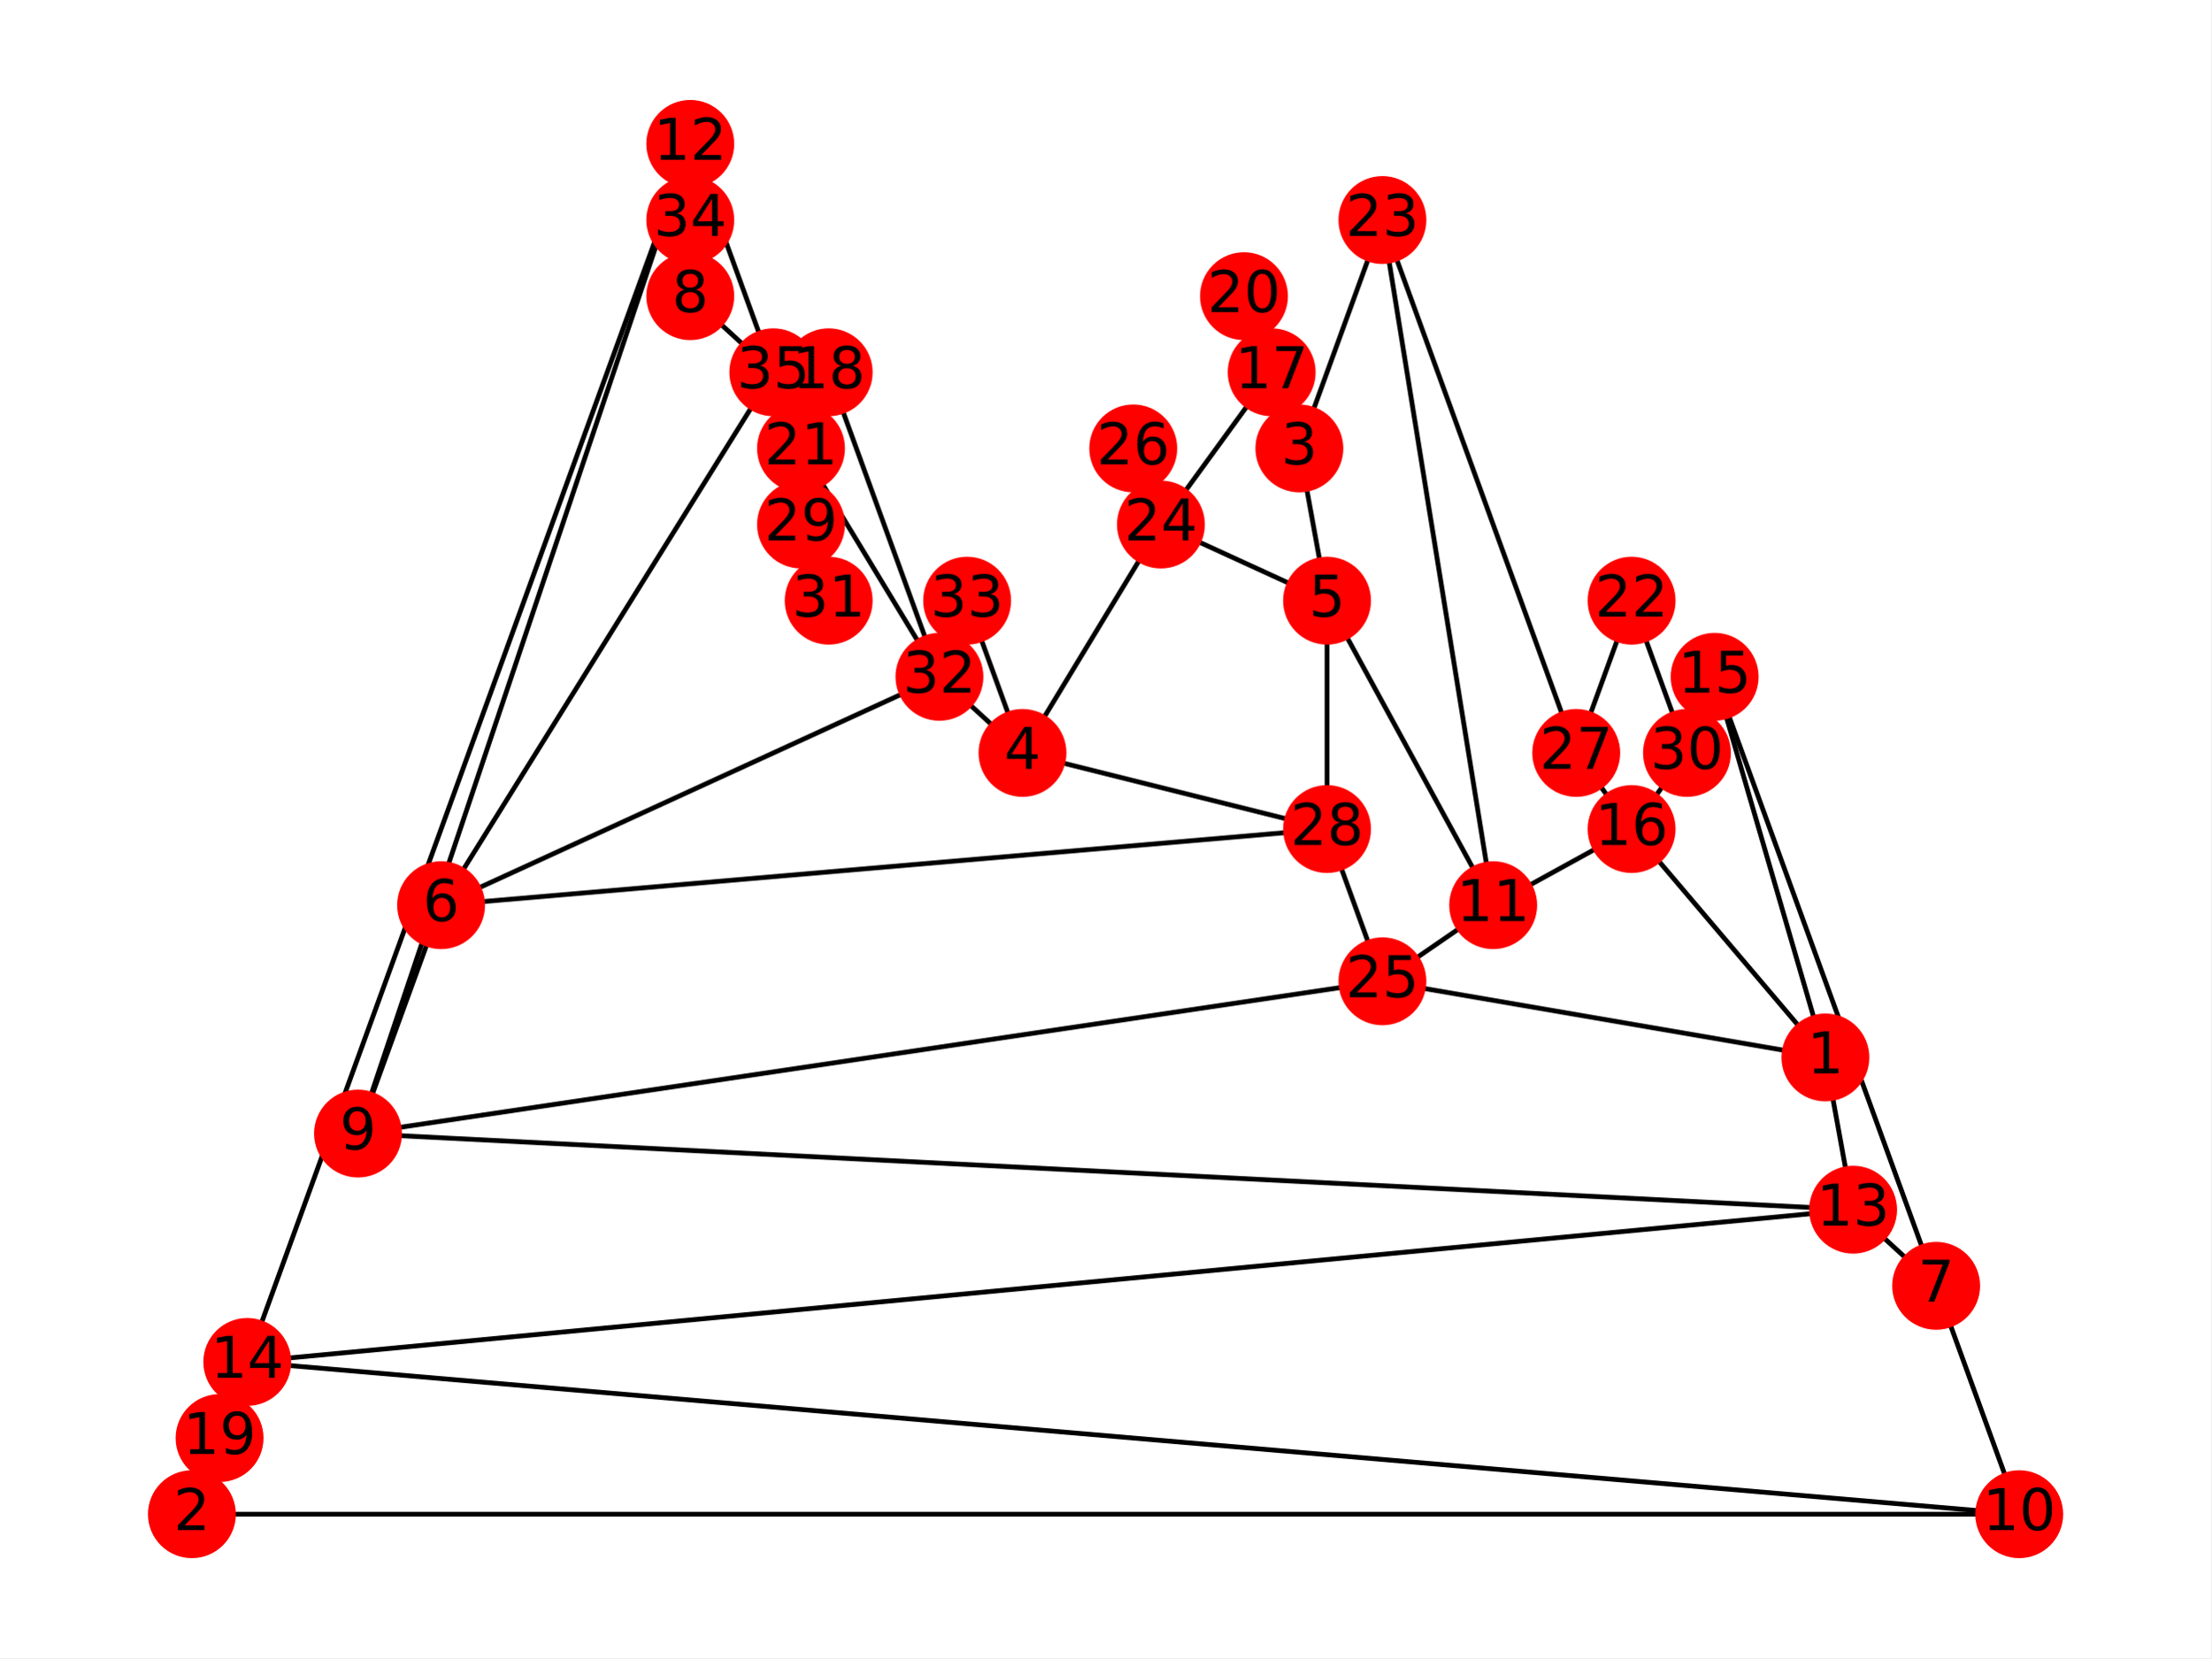
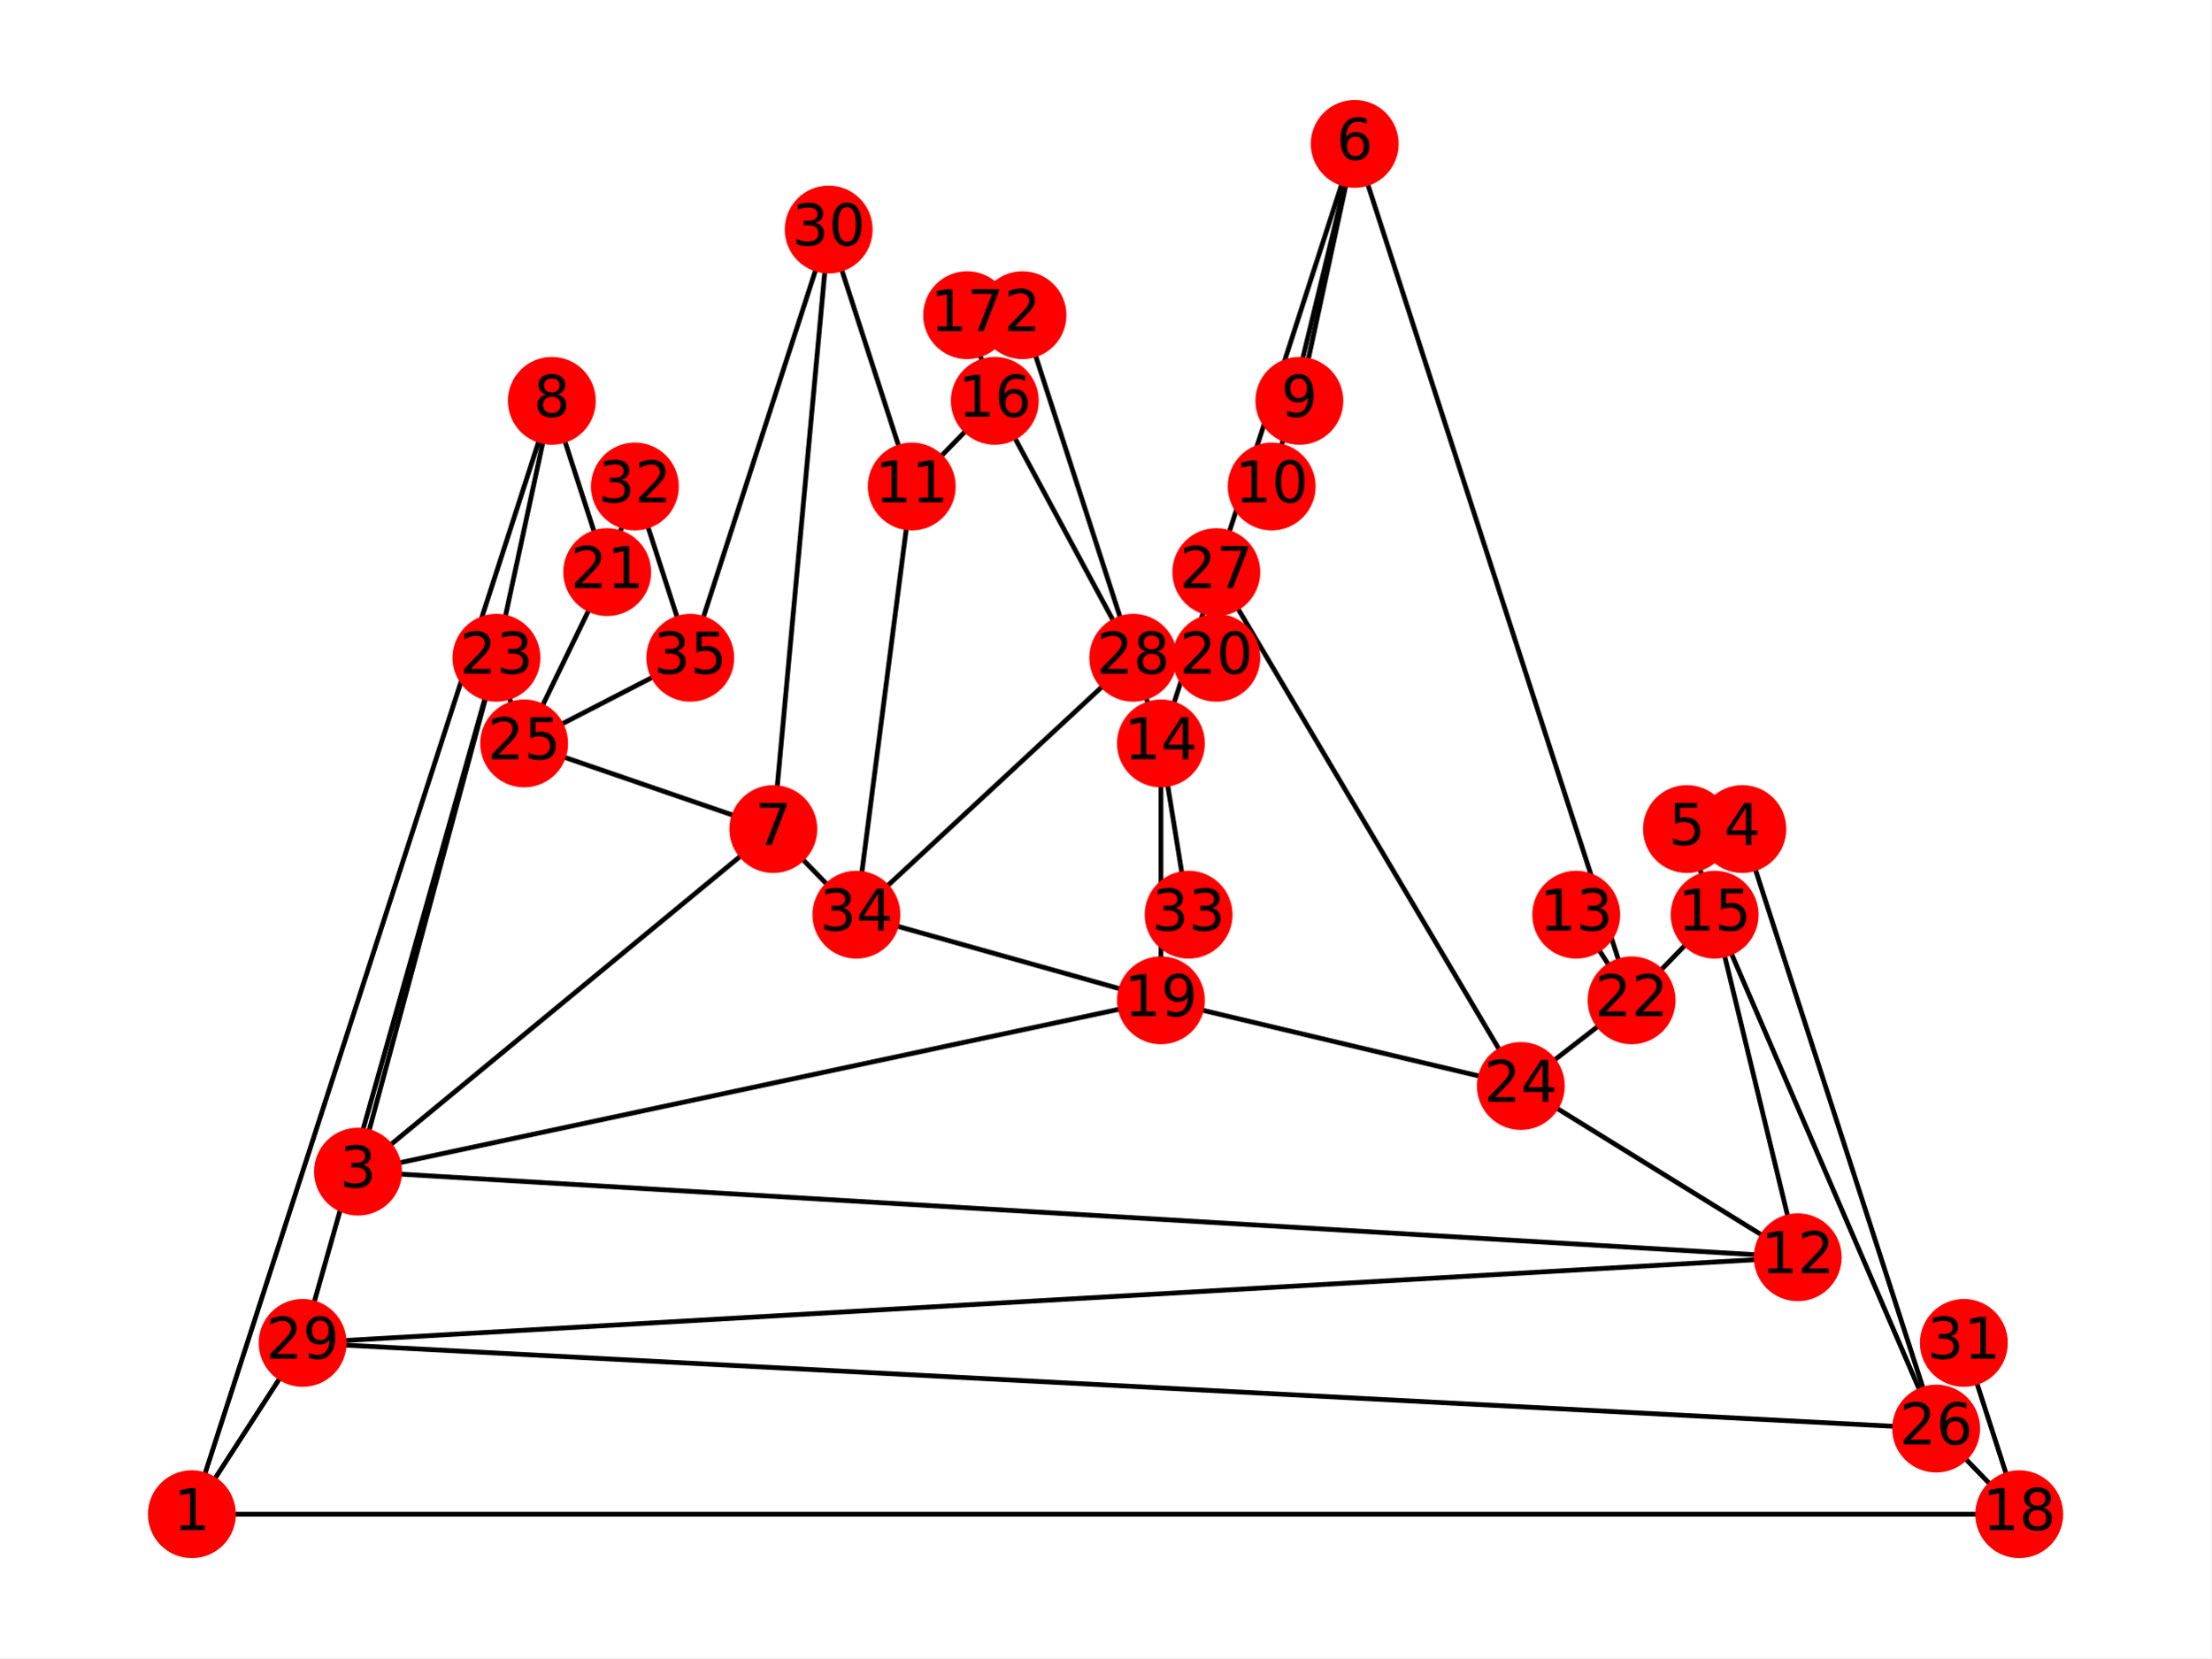
<svg xmlns="http://www.w3.org/2000/svg" xmlns:xlink="http://www.w3.org/1999/xlink" width="460.8pt" height="345.6pt" viewBox="0 0 460.8 345.6" version="1.1">
  <defs>
    <style type="text/css">*{stroke-linejoin: round; stroke-linecap: butt}</style>
  </defs>
  <g id="figure_1">
    <g id="patch_1">
      <path d="M 0 345.6  L 460.8 345.6  L 460.8 0  L 0 0  z " style="fill: #ffffff" />
    </g>
    <g id="axes_1">
      <g id="LineCollection_1">
-         <path d="M 380.423 220.403  L 386.193 252.139  " clip-path="url(#p00b82e5c89)" style="fill: none; stroke: #000000" />
-         <path d="M 380.423 220.403  L 340.032 172.8  " clip-path="url(#p00b82e5c89)" style="fill: none; stroke: #000000" />
-         <path d="M 380.423 220.403  L 357.342 141.064  " clip-path="url(#p00b82e5c89)" style="fill: none; stroke: #000000" />
-         <path d="M 380.423 220.403  L 288.101 204.536  " clip-path="url(#p00b82e5c89)" style="fill: none; stroke: #000000" />
-         <path d="M 39.987 315.61  L 420.813 315.61  " clip-path="url(#p00b82e5c89)" style="fill: none; stroke: #000000" />
-         <path d="M 270.791 93.461  L 265.021 77.593  " clip-path="url(#p00b82e5c89)" style="fill: none; stroke: #000000" />
-         <path d="M 270.791 93.461  L 276.561 125.197  " clip-path="url(#p00b82e5c89)" style="fill: none; stroke: #000000" />
-         <path d="M 270.791 93.461  L 288.101 45.858  " clip-path="url(#p00b82e5c89)" style="fill: none; stroke: #000000" />
-         <path d="M 213.09 156.932  L 201.55 125.197  " clip-path="url(#p00b82e5c89)" style="fill: none; stroke: #000000" />
-         <path d="M 213.09 156.932  L 195.779 141.064  " clip-path="url(#p00b82e5c89)" style="fill: none; stroke: #000000" />
-         <path d="M 213.09 156.932  L 276.561 172.8  " clip-path="url(#p00b82e5c89)" style="fill: none; stroke: #000000" />
-         <path d="M 213.09 156.932  L 241.94 109.329  " clip-path="url(#p00b82e5c89)" style="fill: none; stroke: #000000" />
-         <path d="M 276.561 125.197  L 241.94 109.329  " clip-path="url(#p00b82e5c89)" style="fill: none; stroke: #000000" />
-         <path d="M 276.561 125.197  L 311.181 188.668  " clip-path="url(#p00b82e5c89)" style="fill: none; stroke: #000000" />
-         <path d="M 276.561 125.197  L 276.561 172.8  " clip-path="url(#p00b82e5c89)" style="fill: none; stroke: #000000" />
-         <path d="M 91.918 188.668  L 276.561 172.8  " clip-path="url(#p00b82e5c89)" style="fill: none; stroke: #000000" />
-         <path d="M 91.918 188.668  L 74.607 236.271  " clip-path="url(#p00b82e5c89)" style="fill: none; stroke: #000000" />
-         <path d="M 91.918 188.668  L 195.779 141.064  " clip-path="url(#p00b82e5c89)" style="fill: none; stroke: #000000" />
-         <path d="M 91.918 188.668  L 161.159 77.593  " clip-path="url(#p00b82e5c89)" style="fill: none; stroke: #000000" />
-         <path d="M 403.503 268.007  L 357.342 141.064  " clip-path="url(#p00b82e5c89)" style="fill: none; stroke: #000000" />
-         <path d="M 403.503 268.007  L 420.813 315.61  " clip-path="url(#p00b82e5c89)" style="fill: none; stroke: #000000" />
-         <path d="M 403.503 268.007  L 386.193 252.139  " clip-path="url(#p00b82e5c89)" style="fill: none; stroke: #000000" />
-         <path d="M 143.849 61.726  L 161.159 77.593  " clip-path="url(#p00b82e5c89)" style="fill: none; stroke: #000000" />
-         <path d="M 74.607 236.271  L 288.101 204.536  " clip-path="url(#p00b82e5c89)" style="fill: none; stroke: #000000" />
-         <path d="M 74.607 236.271  L 386.193 252.139  " clip-path="url(#p00b82e5c89)" style="fill: none; stroke: #000000" />
-         <path d="M 74.607 236.271  L 143.849 29.99  " clip-path="url(#p00b82e5c89)" style="fill: none; stroke: #000000" />
-         <path d="M 420.813 315.61  L 51.527 283.874  " clip-path="url(#p00b82e5c89)" style="fill: none; stroke: #000000" />
-         <path d="M 311.181 188.668  L 288.101 204.536  " clip-path="url(#p00b82e5c89)" style="fill: none; stroke: #000000" />
-         <path d="M 311.181 188.668  L 340.032 172.8  " clip-path="url(#p00b82e5c89)" style="fill: none; stroke: #000000" />
-         <path d="M 311.181 188.668  L 288.101 45.858  " clip-path="url(#p00b82e5c89)" style="fill: none; stroke: #000000" />
-         <path d="M 143.849 29.99  L 51.527 283.874  " clip-path="url(#p00b82e5c89)" style="fill: none; stroke: #000000" />
-         <path d="M 143.849 29.99  L 161.159 77.593  " clip-path="url(#p00b82e5c89)" style="fill: none; stroke: #000000" />
-         <path d="M 143.849 29.99  L 143.849 45.858  " clip-path="url(#p00b82e5c89)" style="fill: none; stroke: #000000" />
-         <path d="M 386.193 252.139  L 51.527 283.874  " clip-path="url(#p00b82e5c89)" style="fill: none; stroke: #000000" />
-         <path d="M 51.527 283.874  L 45.757 299.742  " clip-path="url(#p00b82e5c89)" style="fill: none; stroke: #000000" />
-         <path d="M 357.342 141.064  L 351.572 156.932  " clip-path="url(#p00b82e5c89)" style="fill: none; stroke: #000000" />
-         <path d="M 340.032 172.8  L 351.572 156.932  " clip-path="url(#p00b82e5c89)" style="fill: none; stroke: #000000" />
-         <path d="M 340.032 172.8  L 328.492 156.932  " clip-path="url(#p00b82e5c89)" style="fill: none; stroke: #000000" />
-         <path d="M 265.021 77.593  L 259.25 61.726  " clip-path="url(#p00b82e5c89)" style="fill: none; stroke: #000000" />
-         <path d="M 265.021 77.593  L 241.94 109.329  " clip-path="url(#p00b82e5c89)" style="fill: none; stroke: #000000" />
-         <path d="M 172.699 77.593  L 195.779 141.064  " clip-path="url(#p00b82e5c89)" style="fill: none; stroke: #000000" />
-         <path d="M 166.929 93.461  L 161.159 77.593  " clip-path="url(#p00b82e5c89)" style="fill: none; stroke: #000000" />
-         <path d="M 166.929 93.461  L 172.699 125.197  " clip-path="url(#p00b82e5c89)" style="fill: none; stroke: #000000" />
-         <path d="M 166.929 93.461  L 166.929 109.329  " clip-path="url(#p00b82e5c89)" style="fill: none; stroke: #000000" />
-         <path d="M 166.929 93.461  L 195.779 141.064  " clip-path="url(#p00b82e5c89)" style="fill: none; stroke: #000000" />
-         <path d="M 340.032 125.197  L 351.572 156.932  " clip-path="url(#p00b82e5c89)" style="fill: none; stroke: #000000" />
-         <path d="M 340.032 125.197  L 328.492 156.932  " clip-path="url(#p00b82e5c89)" style="fill: none; stroke: #000000" />
-         <path d="M 288.101 45.858  L 328.492 156.932  " clip-path="url(#p00b82e5c89)" style="fill: none; stroke: #000000" />
-         <path d="M 241.94 109.329  L 236.17 93.461  " clip-path="url(#p00b82e5c89)" style="fill: none; stroke: #000000" />
-         <path d="M 288.101 204.536  L 276.561 172.8  " clip-path="url(#p00b82e5c89)" style="fill: none; stroke: #000000" />
+         <path d="M 39.987 315.61  L 420.813 315.61  " clip-path="url(#p3c33ea44a8)" style="fill: none; stroke: #000000" />
+         <path d="M 39.987 315.61  L 114.998 83.544  " clip-path="url(#p3c33ea44a8)" style="fill: none; stroke: #000000" />
+         <path d="M 39.987 315.61  L 63.067 279.907  " clip-path="url(#p3c33ea44a8)" style="fill: none; stroke: #000000" />
+         <path d="M 213.09 65.693  L 236.17 137.098  " clip-path="url(#p3c33ea44a8)" style="fill: none; stroke: #000000" />
+         <path d="M 74.607 244.205  L 161.159 172.8  " clip-path="url(#p3c33ea44a8)" style="fill: none; stroke: #000000" />
+         <path d="M 74.607 244.205  L 103.458 137.098  " clip-path="url(#p3c33ea44a8)" style="fill: none; stroke: #000000" />
+         <path d="M 74.607 244.205  L 241.94 208.502  " clip-path="url(#p3c33ea44a8)" style="fill: none; stroke: #000000" />
+         <path d="M 74.607 244.205  L 374.652 262.056  " clip-path="url(#p3c33ea44a8)" style="fill: none; stroke: #000000" />
+         <path d="M 363.112 172.8  L 403.503 297.759  " clip-path="url(#p3c33ea44a8)" style="fill: none; stroke: #000000" />
+         <path d="M 351.572 172.8  L 357.342 190.651  " clip-path="url(#p3c33ea44a8)" style="fill: none; stroke: #000000" />
+         <path d="M 282.331 29.99  L 340.032 208.502  " clip-path="url(#p3c33ea44a8)" style="fill: none; stroke: #000000" />
+         <path d="M 282.331 29.99  L 270.791 83.544  " clip-path="url(#p3c33ea44a8)" style="fill: none; stroke: #000000" />
+         <path d="M 282.331 29.99  L 253.48 119.246  " clip-path="url(#p3c33ea44a8)" style="fill: none; stroke: #000000" />
+         <path d="M 282.331 29.99  L 265.021 101.395  " clip-path="url(#p3c33ea44a8)" style="fill: none; stroke: #000000" />
+         <path d="M 161.159 172.8  L 109.228 154.949  " clip-path="url(#p3c33ea44a8)" style="fill: none; stroke: #000000" />
+         <path d="M 161.159 172.8  L 172.699 47.841  " clip-path="url(#p3c33ea44a8)" style="fill: none; stroke: #000000" />
+         <path d="M 161.159 172.8  L 178.469 190.651  " clip-path="url(#p3c33ea44a8)" style="fill: none; stroke: #000000" />
+         <path d="M 114.998 83.544  L 126.538 119.246  " clip-path="url(#p3c33ea44a8)" style="fill: none; stroke: #000000" />
+         <path d="M 114.998 83.544  L 103.458 137.098  " clip-path="url(#p3c33ea44a8)" style="fill: none; stroke: #000000" />
+         <path d="M 190.009 101.395  L 178.469 190.651  " clip-path="url(#p3c33ea44a8)" style="fill: none; stroke: #000000" />
+         <path d="M 190.009 101.395  L 207.32 83.544  " clip-path="url(#p3c33ea44a8)" style="fill: none; stroke: #000000" />
+         <path d="M 190.009 101.395  L 172.699 47.841  " clip-path="url(#p3c33ea44a8)" style="fill: none; stroke: #000000" />
+         <path d="M 374.652 262.056  L 316.951 226.354  " clip-path="url(#p3c33ea44a8)" style="fill: none; stroke: #000000" />
+         <path d="M 374.652 262.056  L 63.067 279.907  " clip-path="url(#p3c33ea44a8)" style="fill: none; stroke: #000000" />
+         <path d="M 374.652 262.056  L 357.342 190.651  " clip-path="url(#p3c33ea44a8)" style="fill: none; stroke: #000000" />
+         <path d="M 328.492 190.651  L 340.032 208.502  " clip-path="url(#p3c33ea44a8)" style="fill: none; stroke: #000000" />
+         <path d="M 241.94 154.949  L 253.48 119.246  " clip-path="url(#p3c33ea44a8)" style="fill: none; stroke: #000000" />
+         <path d="M 241.94 154.949  L 236.17 137.098  " clip-path="url(#p3c33ea44a8)" style="fill: none; stroke: #000000" />
+         <path d="M 241.94 154.949  L 241.94 208.502  " clip-path="url(#p3c33ea44a8)" style="fill: none; stroke: #000000" />
+         <path d="M 241.94 154.949  L 247.71 190.651  " clip-path="url(#p3c33ea44a8)" style="fill: none; stroke: #000000" />
+         <path d="M 357.342 190.651  L 403.503 297.759  " clip-path="url(#p3c33ea44a8)" style="fill: none; stroke: #000000" />
+         <path d="M 357.342 190.651  L 340.032 208.502  " clip-path="url(#p3c33ea44a8)" style="fill: none; stroke: #000000" />
+         <path d="M 207.32 83.544  L 236.17 137.098  " clip-path="url(#p3c33ea44a8)" style="fill: none; stroke: #000000" />
+         <path d="M 207.32 83.544  L 201.55 65.693  " clip-path="url(#p3c33ea44a8)" style="fill: none; stroke: #000000" />
+         <path d="M 420.813 315.61  L 403.503 297.759  " clip-path="url(#p3c33ea44a8)" style="fill: none; stroke: #000000" />
+         <path d="M 420.813 315.61  L 409.273 279.907  " clip-path="url(#p3c33ea44a8)" style="fill: none; stroke: #000000" />
+         <path d="M 241.94 208.502  L 316.951 226.354  " clip-path="url(#p3c33ea44a8)" style="fill: none; stroke: #000000" />
+         <path d="M 241.94 208.502  L 178.469 190.651  " clip-path="url(#p3c33ea44a8)" style="fill: none; stroke: #000000" />
+         <path d="M 253.48 137.098  L 253.48 119.246  " clip-path="url(#p3c33ea44a8)" style="fill: none; stroke: #000000" />
+         <path d="M 126.538 119.246  L 132.308 101.395  " clip-path="url(#p3c33ea44a8)" style="fill: none; stroke: #000000" />
+         <path d="M 126.538 119.246  L 109.228 154.949  " clip-path="url(#p3c33ea44a8)" style="fill: none; stroke: #000000" />
+         <path d="M 340.032 208.502  L 316.951 226.354  " clip-path="url(#p3c33ea44a8)" style="fill: none; stroke: #000000" />
+         <path d="M 103.458 137.098  L 109.228 154.949  " clip-path="url(#p3c33ea44a8)" style="fill: none; stroke: #000000" />
+         <path d="M 103.458 137.098  L 63.067 279.907  " clip-path="url(#p3c33ea44a8)" style="fill: none; stroke: #000000" />
+         <path d="M 316.951 226.354  L 253.48 119.246  " clip-path="url(#p3c33ea44a8)" style="fill: none; stroke: #000000" />
+         <path d="M 109.228 154.949  L 143.849 137.098  " clip-path="url(#p3c33ea44a8)" style="fill: none; stroke: #000000" />
+         <path d="M 403.503 297.759  L 63.067 279.907  " clip-path="url(#p3c33ea44a8)" style="fill: none; stroke: #000000" />
+         <path d="M 236.17 137.098  L 178.469 190.651  " clip-path="url(#p3c33ea44a8)" style="fill: none; stroke: #000000" />
+         <path d="M 172.699 47.841  L 143.849 137.098  " clip-path="url(#p3c33ea44a8)" style="fill: none; stroke: #000000" />
+         <path d="M 132.308 101.395  L 143.849 137.098  " clip-path="url(#p3c33ea44a8)" style="fill: none; stroke: #000000" />
      </g>
      <g id="PathCollection_1">
        <defs>
-           <path id="mecc2a9f18b" d="M 0 8.66  C 2.297 8.66 4.5 7.748 6.124 6.124  C 7.748 4.5 8.66 2.297 8.66 0  C 8.66 -2.297 7.748 -4.5 6.124 -6.124  C 4.5 -7.748 2.297 -8.66 0 -8.66  C -2.297 -8.66 -4.5 -7.748 -6.124 -6.124  C -7.748 -4.5 -8.66 -2.297 -8.66 0  C -8.66 2.297 -7.748 4.5 -6.124 6.124  C -4.5 7.748 -2.297 8.66 0 8.66  z " style="stroke: #ff0000" />
+           <path id="m54e17729a4" d="M 0 8.66  C 2.297 8.66 4.5 7.748 6.124 6.124  C 7.748 4.5 8.66 2.297 8.66 0  C 8.66 -2.297 7.748 -4.5 6.124 -6.124  C 4.5 -7.748 2.297 -8.66 0 -8.66  C -2.297 -8.66 -4.5 -7.748 -6.124 -6.124  C -7.748 -4.5 -8.66 -2.297 -8.66 0  C -8.66 2.297 -7.748 4.5 -6.124 6.124  C -4.5 7.748 -2.297 8.66 0 8.66  z " style="stroke: #ff0000" />
        </defs>
-         <g clip-path="url(#p00b82e5c89)">
-           <use xlink:href="#mecc2a9f18b" x="380.423" y="220.403" style="fill: #ff0000; stroke: #ff0000" />
-           <use xlink:href="#mecc2a9f18b" x="39.987" y="315.61" style="fill: #ff0000; stroke: #ff0000" />
-           <use xlink:href="#mecc2a9f18b" x="270.791" y="93.461" style="fill: #ff0000; stroke: #ff0000" />
-           <use xlink:href="#mecc2a9f18b" x="213.09" y="156.932" style="fill: #ff0000; stroke: #ff0000" />
-           <use xlink:href="#mecc2a9f18b" x="276.561" y="125.197" style="fill: #ff0000; stroke: #ff0000" />
-           <use xlink:href="#mecc2a9f18b" x="91.918" y="188.668" style="fill: #ff0000; stroke: #ff0000" />
-           <use xlink:href="#mecc2a9f18b" x="403.503" y="268.007" style="fill: #ff0000; stroke: #ff0000" />
-           <use xlink:href="#mecc2a9f18b" x="143.849" y="61.726" style="fill: #ff0000; stroke: #ff0000" />
-           <use xlink:href="#mecc2a9f18b" x="74.607" y="236.271" style="fill: #ff0000; stroke: #ff0000" />
-           <use xlink:href="#mecc2a9f18b" x="420.813" y="315.61" style="fill: #ff0000; stroke: #ff0000" />
-           <use xlink:href="#mecc2a9f18b" x="311.181" y="188.668" style="fill: #ff0000; stroke: #ff0000" />
-           <use xlink:href="#mecc2a9f18b" x="143.849" y="29.99" style="fill: #ff0000; stroke: #ff0000" />
-           <use xlink:href="#mecc2a9f18b" x="386.193" y="252.139" style="fill: #ff0000; stroke: #ff0000" />
-           <use xlink:href="#mecc2a9f18b" x="51.527" y="283.874" style="fill: #ff0000; stroke: #ff0000" />
-           <use xlink:href="#mecc2a9f18b" x="357.342" y="141.064" style="fill: #ff0000; stroke: #ff0000" />
-           <use xlink:href="#mecc2a9f18b" x="340.032" y="172.8" style="fill: #ff0000; stroke: #ff0000" />
-           <use xlink:href="#mecc2a9f18b" x="265.021" y="77.593" style="fill: #ff0000; stroke: #ff0000" />
-           <use xlink:href="#mecc2a9f18b" x="172.699" y="77.593" style="fill: #ff0000; stroke: #ff0000" />
-           <use xlink:href="#mecc2a9f18b" x="45.757" y="299.742" style="fill: #ff0000; stroke: #ff0000" />
-           <use xlink:href="#mecc2a9f18b" x="259.25" y="61.726" style="fill: #ff0000; stroke: #ff0000" />
-           <use xlink:href="#mecc2a9f18b" x="166.929" y="93.461" style="fill: #ff0000; stroke: #ff0000" />
-           <use xlink:href="#mecc2a9f18b" x="340.032" y="125.197" style="fill: #ff0000; stroke: #ff0000" />
-           <use xlink:href="#mecc2a9f18b" x="288.101" y="45.858" style="fill: #ff0000; stroke: #ff0000" />
-           <use xlink:href="#mecc2a9f18b" x="241.94" y="109.329" style="fill: #ff0000; stroke: #ff0000" />
-           <use xlink:href="#mecc2a9f18b" x="288.101" y="204.536" style="fill: #ff0000; stroke: #ff0000" />
-           <use xlink:href="#mecc2a9f18b" x="236.17" y="93.461" style="fill: #ff0000; stroke: #ff0000" />
-           <use xlink:href="#mecc2a9f18b" x="328.492" y="156.932" style="fill: #ff0000; stroke: #ff0000" />
-           <use xlink:href="#mecc2a9f18b" x="276.561" y="172.8" style="fill: #ff0000; stroke: #ff0000" />
-           <use xlink:href="#mecc2a9f18b" x="166.929" y="109.329" style="fill: #ff0000; stroke: #ff0000" />
-           <use xlink:href="#mecc2a9f18b" x="351.572" y="156.932" style="fill: #ff0000; stroke: #ff0000" />
-           <use xlink:href="#mecc2a9f18b" x="172.699" y="125.197" style="fill: #ff0000; stroke: #ff0000" />
-           <use xlink:href="#mecc2a9f18b" x="195.779" y="141.064" style="fill: #ff0000; stroke: #ff0000" />
-           <use xlink:href="#mecc2a9f18b" x="201.55" y="125.197" style="fill: #ff0000; stroke: #ff0000" />
-           <use xlink:href="#mecc2a9f18b" x="143.849" y="45.858" style="fill: #ff0000; stroke: #ff0000" />
-           <use xlink:href="#mecc2a9f18b" x="161.159" y="77.593" style="fill: #ff0000; stroke: #ff0000" />
+         <g clip-path="url(#p3c33ea44a8)">
+           <use xlink:href="#m54e17729a4" x="39.987" y="315.61" style="fill: #ff0000; stroke: #ff0000" />
+           <use xlink:href="#m54e17729a4" x="213.09" y="65.693" style="fill: #ff0000; stroke: #ff0000" />
+           <use xlink:href="#m54e17729a4" x="74.607" y="244.205" style="fill: #ff0000; stroke: #ff0000" />
+           <use xlink:href="#m54e17729a4" x="363.112" y="172.8" style="fill: #ff0000; stroke: #ff0000" />
+           <use xlink:href="#m54e17729a4" x="351.572" y="172.8" style="fill: #ff0000; stroke: #ff0000" />
+           <use xlink:href="#m54e17729a4" x="282.331" y="29.99" style="fill: #ff0000; stroke: #ff0000" />
+           <use xlink:href="#m54e17729a4" x="161.159" y="172.8" style="fill: #ff0000; stroke: #ff0000" />
+           <use xlink:href="#m54e17729a4" x="114.998" y="83.544" style="fill: #ff0000; stroke: #ff0000" />
+           <use xlink:href="#m54e17729a4" x="270.791" y="83.544" style="fill: #ff0000; stroke: #ff0000" />
+           <use xlink:href="#m54e17729a4" x="265.021" y="101.395" style="fill: #ff0000; stroke: #ff0000" />
+           <use xlink:href="#m54e17729a4" x="190.009" y="101.395" style="fill: #ff0000; stroke: #ff0000" />
+           <use xlink:href="#m54e17729a4" x="374.652" y="262.056" style="fill: #ff0000; stroke: #ff0000" />
+           <use xlink:href="#m54e17729a4" x="328.492" y="190.651" style="fill: #ff0000; stroke: #ff0000" />
+           <use xlink:href="#m54e17729a4" x="241.94" y="154.949" style="fill: #ff0000; stroke: #ff0000" />
+           <use xlink:href="#m54e17729a4" x="357.342" y="190.651" style="fill: #ff0000; stroke: #ff0000" />
+           <use xlink:href="#m54e17729a4" x="207.32" y="83.544" style="fill: #ff0000; stroke: #ff0000" />
+           <use xlink:href="#m54e17729a4" x="201.55" y="65.693" style="fill: #ff0000; stroke: #ff0000" />
+           <use xlink:href="#m54e17729a4" x="420.813" y="315.61" style="fill: #ff0000; stroke: #ff0000" />
+           <use xlink:href="#m54e17729a4" x="241.94" y="208.502" style="fill: #ff0000; stroke: #ff0000" />
+           <use xlink:href="#m54e17729a4" x="253.48" y="137.098" style="fill: #ff0000; stroke: #ff0000" />
+           <use xlink:href="#m54e17729a4" x="126.538" y="119.246" style="fill: #ff0000; stroke: #ff0000" />
+           <use xlink:href="#m54e17729a4" x="340.032" y="208.502" style="fill: #ff0000; stroke: #ff0000" />
+           <use xlink:href="#m54e17729a4" x="103.458" y="137.098" style="fill: #ff0000; stroke: #ff0000" />
+           <use xlink:href="#m54e17729a4" x="316.951" y="226.354" style="fill: #ff0000; stroke: #ff0000" />
+           <use xlink:href="#m54e17729a4" x="109.228" y="154.949" style="fill: #ff0000; stroke: #ff0000" />
+           <use xlink:href="#m54e17729a4" x="403.503" y="297.759" style="fill: #ff0000; stroke: #ff0000" />
+           <use xlink:href="#m54e17729a4" x="253.48" y="119.246" style="fill: #ff0000; stroke: #ff0000" />
+           <use xlink:href="#m54e17729a4" x="236.17" y="137.098" style="fill: #ff0000; stroke: #ff0000" />
+           <use xlink:href="#m54e17729a4" x="63.067" y="279.907" style="fill: #ff0000; stroke: #ff0000" />
+           <use xlink:href="#m54e17729a4" x="172.699" y="47.841" style="fill: #ff0000; stroke: #ff0000" />
+           <use xlink:href="#m54e17729a4" x="409.273" y="279.907" style="fill: #ff0000; stroke: #ff0000" />
+           <use xlink:href="#m54e17729a4" x="132.308" y="101.395" style="fill: #ff0000; stroke: #ff0000" />
+           <use xlink:href="#m54e17729a4" x="247.71" y="190.651" style="fill: #ff0000; stroke: #ff0000" />
+           <use xlink:href="#m54e17729a4" x="178.469" y="190.651" style="fill: #ff0000; stroke: #ff0000" />
+           <use xlink:href="#m54e17729a4" x="143.849" y="137.098" style="fill: #ff0000; stroke: #ff0000" />
        </g>
      </g>
      <g id="text_1">
-         <g clip-path="url(#p00b82e5c89)">
-           <g transform="translate(376.605 223.7146) scale(0.12 -0.12)">
+         <g clip-path="url(#p3c33ea44a8)">
+           <g transform="translate(36.16928 318.9212) scale(0.12 -0.12)">
            <defs>
              <path id="DejaVuSans-31" d="M 794 531  L 1825 531  L 1825 4091  L 703 3866  L 703 4441  L 1819 4666  L 2450 4666  L 2450 531  L 3481 531  L 3481 0  L 794 0  L 794 531  z " transform="scale(0.015625)" />
            </defs>
            <use xlink:href="#DejaVuSans-31" />
          </g>
        </g>
      </g>
      <g id="text_2">
-         <g clip-path="url(#p00b82e5c89)">
-           <g transform="translate(36.16928 318.9212) scale(0.12 -0.12)">
+         <g clip-path="url(#p3c33ea44a8)">
+           <g transform="translate(209.2722 69.00381) scale(0.12 -0.12)">
            <defs>
              <path id="DejaVuSans-32" d="M 1228 531  L 3431 531  L 3431 0  L 469 0  L 469 531  Q 828 903 1448 1529  Q 2069 2156 2228 2338  Q 2531 2678 2651 2914  Q 2772 3150 2772 3378  Q 2772 3750 2511 3984  Q 2250 4219 1831 4219  Q 1534 4219 1204 4116  Q 875 4013 500 3803  L 500 4441  Q 881 4594 1212 4672  Q 1544 4750 1819 4750  Q 2544 4750 2975 4387  Q 3406 4025 3406 3419  Q 3406 3131 3298 2873  Q 3191 2616 2906 2266  Q 2828 2175 2409 1742  Q 1991 1309 1228 531  z " transform="scale(0.015625)" />
            </defs>
            <use xlink:href="#DejaVuSans-32" />
          </g>
        </g>
      </g>
      <g id="text_3">
-         <g clip-path="url(#p00b82e5c89)">
-           <g transform="translate(266.9732 96.77241) scale(0.12 -0.12)">
+         <g clip-path="url(#p3c33ea44a8)">
+           <g transform="translate(70.78986 247.5162) scale(0.12 -0.12)">
            <defs>
              <path id="DejaVuSans-33" d="M 2597 2516  Q 3050 2419 3304 2112  Q 3559 1806 3559 1356  Q 3559 666 3084 287  Q 2609 -91 1734 -91  Q 1441 -91 1130 -33  Q 819 25 488 141  L 488 750  Q 750 597 1062 519  Q 1375 441 1716 441  Q 2309 441 2620 675  Q 2931 909 2931 1356  Q 2931 1769 2642 2001  Q 2353 2234 1838 2234  L 1294 2234  L 1294 2753  L 1863 2753  Q 2328 2753 2575 2939  Q 2822 3125 2822 3475  Q 2822 3834 2567 4026  Q 2313 4219 1838 4219  Q 1578 4219 1281 4162  Q 984 4106 628 3988  L 628 4550  Q 988 4650 1302 4700  Q 1616 4750 1894 4750  Q 2613 4750 3031 4423  Q 3450 4097 3450 3541  Q 3450 3153 3228 2886  Q 3006 2619 2597 2516  z " transform="scale(0.015625)" />
            </defs>
            <use xlink:href="#DejaVuSans-33" />
          </g>
        </g>
      </g>
      <g id="text_4">
-         <g clip-path="url(#p00b82e5c89)">
-           <g transform="translate(209.2722 160.2435) scale(0.12 -0.12)">
+         <g clip-path="url(#p3c33ea44a8)">
+           <g transform="translate(359.2947 176.1113) scale(0.12 -0.12)">
            <defs>
              <path id="DejaVuSans-34" d="M 2419 4116  L 825 1625  L 2419 1625  L 2419 4116  z M 2253 4666  L 3047 4666  L 3047 1625  L 3713 1625  L 3713 1100  L 3047 1100  L 3047 0  L 2419 0  L 2419 1100  L 313 1100  L 313 1709  L 2253 4666  z " transform="scale(0.015625)" />
            </defs>
            <use xlink:href="#DejaVuSans-34" />
          </g>
        </g>
      </g>
      <g id="text_5">
-         <g clip-path="url(#p00b82e5c89)">
-           <g transform="translate(272.7433 128.5079) scale(0.12 -0.12)">
+         <g clip-path="url(#p3c33ea44a8)">
+           <g transform="translate(347.7546 176.1113) scale(0.12 -0.12)">
            <defs>
              <path id="DejaVuSans-35" d="M 691 4666  L 3169 4666  L 3169 4134  L 1269 4134  L 1269 2991  Q 1406 3038 1543 3061  Q 1681 3084 1819 3084  Q 2600 3084 3056 2656  Q 3513 2228 3513 1497  Q 3513 744 3044 326  Q 2575 -91 1722 -91  Q 1428 -91 1123 -41  Q 819 9 494 109  L 494 744  Q 775 591 1075 516  Q 1375 441 1709 441  Q 2250 441 2565 725  Q 2881 1009 2881 1497  Q 2881 1984 2565 2268  Q 2250 2553 1709 2553  Q 1456 2553 1204 2497  Q 953 2441 691 2322  L 691 4666  z " transform="scale(0.015625)" />
            </defs>
            <use xlink:href="#DejaVuSans-35" />
          </g>
        </g>
      </g>
      <g id="text_6">
-         <g clip-path="url(#p00b82e5c89)">
-           <g transform="translate(88.10016 191.979) scale(0.12 -0.12)">
+         <g clip-path="url(#p3c33ea44a8)">
+           <g transform="translate(278.5134 33.30133) scale(0.12 -0.12)">
            <defs>
              <path id="DejaVuSans-36" d="M 2113 2584  Q 1688 2584 1439 2293  Q 1191 2003 1191 1497  Q 1191 994 1439 701  Q 1688 409 2113 409  Q 2538 409 2786 701  Q 3034 994 3034 1497  Q 3034 2003 2786 2293  Q 2538 2584 2113 2584  z M 3366 4563  L 3366 3988  Q 3128 4100 2886 4159  Q 2644 4219 2406 4219  Q 1781 4219 1451 3797  Q 1122 3375 1075 2522  Q 1259 2794 1537 2939  Q 1816 3084 2150 3084  Q 2853 3084 3261 2657  Q 3669 2231 3669 1497  Q 3669 778 3244 343  Q 2819 -91 2113 -91  Q 1303 -91 875 529  Q 447 1150 447 2328  Q 447 3434 972 4092  Q 1497 4750 2381 4750  Q 2619 4750 2861 4703  Q 3103 4656 3366 4563  z " transform="scale(0.015625)" />
            </defs>
            <use xlink:href="#DejaVuSans-36" />
          </g>
        </g>
      </g>
      <g id="text_7">
-         <g clip-path="url(#p00b82e5c89)">
-           <g transform="translate(399.6854 271.3179) scale(0.12 -0.12)">
+         <g clip-path="url(#p3c33ea44a8)">
+           <g transform="translate(157.3413 176.1113) scale(0.12 -0.12)">
            <defs>
              <path id="DejaVuSans-37" d="M 525 4666  L 3525 4666  L 3525 4397  L 1831 0  L 1172 0  L 2766 4134  L 525 4134  L 525 4666  z " transform="scale(0.015625)" />
            </defs>
            <use xlink:href="#DejaVuSans-37" />
          </g>
        </g>
      </g>
      <g id="text_8">
-         <g clip-path="url(#p00b82e5c89)">
-           <g transform="translate(140.031 65.03687) scale(0.12 -0.12)">
+         <g clip-path="url(#p3c33ea44a8)">
+           <g transform="translate(111.1805 86.85505) scale(0.12 -0.12)">
            <defs>
              <path id="DejaVuSans-38" d="M 2034 2216  Q 1584 2216 1326 1975  Q 1069 1734 1069 1313  Q 1069 891 1326 650  Q 1584 409 2034 409  Q 2484 409 2743 651  Q 3003 894 3003 1313  Q 3003 1734 2745 1975  Q 2488 2216 2034 2216  z M 1403 2484  Q 997 2584 770 2862  Q 544 3141 544 3541  Q 544 4100 942 4425  Q 1341 4750 2034 4750  Q 2731 4750 3128 4425  Q 3525 4100 3525 3541  Q 3525 3141 3298 2862  Q 3072 2584 2669 2484  Q 3125 2378 3379 2068  Q 3634 1759 3634 1313  Q 3634 634 3220 271  Q 2806 -91 2034 -91  Q 1263 -91 848 271  Q 434 634 434 1313  Q 434 1759 690 2068  Q 947 2378 1403 2484  z M 1172 3481  Q 1172 3119 1398 2916  Q 1625 2713 2034 2713  Q 2441 2713 2670 2916  Q 2900 3119 2900 3481  Q 2900 3844 2670 4047  Q 2441 4250 2034 4250  Q 1625 4250 1398 4047  Q 1172 3844 1172 3481  z " transform="scale(0.015625)" />
            </defs>
            <use xlink:href="#DejaVuSans-38" />
          </g>
        </g>
      </g>
      <g id="text_9">
-         <g clip-path="url(#p00b82e5c89)">
-           <g transform="translate(70.78986 239.5823) scale(0.12 -0.12)">
+         <g clip-path="url(#p3c33ea44a8)">
+           <g transform="translate(266.9732 86.85505) scale(0.12 -0.12)">
            <defs>
              <path id="DejaVuSans-39" d="M 703 97  L 703 672  Q 941 559 1184 500  Q 1428 441 1663 441  Q 2288 441 2617 861  Q 2947 1281 2994 2138  Q 2813 1869 2534 1725  Q 2256 1581 1919 1581  Q 1219 1581 811 2004  Q 403 2428 403 3163  Q 403 3881 828 4315  Q 1253 4750 1959 4750  Q 2769 4750 3195 4129  Q 3622 3509 3622 2328  Q 3622 1225 3098 567  Q 2575 -91 1691 -91  Q 1453 -91 1209 -44  Q 966 3 703 97  z M 1959 2075  Q 2384 2075 2632 2365  Q 2881 2656 2881 3163  Q 2881 3666 2632 3958  Q 2384 4250 1959 4250  Q 1534 4250 1286 3958  Q 1038 3666 1038 3163  Q 1038 2656 1286 2365  Q 1534 2075 1959 2075  z " transform="scale(0.015625)" />
            </defs>
            <use xlink:href="#DejaVuSans-39" />
          </g>
        </g>
      </g>
      <g id="text_10">
-         <g clip-path="url(#p00b82e5c89)">
+         <g clip-path="url(#p3c33ea44a8)">
+           <g transform="translate(257.3856 104.7063) scale(0.12 -0.12)">
+             <defs>
+               <path id="DejaVuSans-30" d="M 2034 4250  Q 1547 4250 1301 3770  Q 1056 3291 1056 2328  Q 1056 1369 1301 889  Q 1547 409 2034 409  Q 2525 409 2770 889  Q 3016 1369 3016 2328  Q 3016 3291 2770 3770  Q 2525 4250 2034 4250  z M 2034 4750  Q 2819 4750 3233 4129  Q 3647 3509 3647 2328  Q 3647 1150 3233 529  Q 2819 -91 2034 -91  Q 1250 -91 836 529  Q 422 1150 422 2328  Q 422 3509 836 4129  Q 1250 4750 2034 4750  z " transform="scale(0.015625)" />
+             </defs>
+             <use xlink:href="#DejaVuSans-31" />
+             <use xlink:href="#DejaVuSans-30" x="63.623" />
+           </g>
+         </g>
+       </g>
+       <g id="text_11">
+         <g clip-path="url(#p3c33ea44a8)">
+           <g transform="translate(182.3743 104.7063) scale(0.12 -0.12)">
+             <use xlink:href="#DejaVuSans-31" />
+             <use xlink:href="#DejaVuSans-31" x="63.623" />
+           </g>
+         </g>
+       </g>
+       <g id="text_12">
+         <g clip-path="url(#p3c33ea44a8)">
+           <g transform="translate(367.0174 265.3674) scale(0.12 -0.12)">
+             <use xlink:href="#DejaVuSans-31" />
+             <use xlink:href="#DejaVuSans-32" x="63.623" />
+           </g>
+         </g>
+       </g>
+       <g id="text_13">
+         <g clip-path="url(#p3c33ea44a8)">
+           <g transform="translate(320.8567 193.9625) scale(0.12 -0.12)">
+             <use xlink:href="#DejaVuSans-31" />
+             <use xlink:href="#DejaVuSans-33" x="63.623" />
+           </g>
+         </g>
+       </g>
+       <g id="text_14">
+         <g clip-path="url(#p3c33ea44a8)">
+           <g transform="translate(234.3052 158.26) scale(0.12 -0.12)">
+             <use xlink:href="#DejaVuSans-31" />
+             <use xlink:href="#DejaVuSans-34" x="63.623" />
+           </g>
+         </g>
+       </g>
+       <g id="text_15">
+         <g clip-path="url(#p3c33ea44a8)">
+           <g transform="translate(349.7071 193.9625) scale(0.12 -0.12)">
+             <use xlink:href="#DejaVuSans-31" />
+             <use xlink:href="#DejaVuSans-35" x="63.623" />
+           </g>
+         </g>
+       </g>
+       <g id="text_16">
+         <g clip-path="url(#p3c33ea44a8)">
+           <g transform="translate(199.6846 86.85505) scale(0.12 -0.12)">
+             <use xlink:href="#DejaVuSans-31" />
+             <use xlink:href="#DejaVuSans-36" x="63.623" />
+           </g>
+         </g>
+       </g>
+       <g id="text_17">
+         <g clip-path="url(#p3c33ea44a8)">
+           <g transform="translate(193.9145 69.00381) scale(0.12 -0.12)">
+             <use xlink:href="#DejaVuSans-31" />
+             <use xlink:href="#DejaVuSans-37" x="63.623" />
+           </g>
+         </g>
+       </g>
+       <g id="text_18">
+         <g clip-path="url(#p3c33ea44a8)">
          <g transform="translate(413.1782 318.9212) scale(0.12 -0.12)">
-             <defs>
-               <path id="DejaVuSans-30" d="M 2034 4250  Q 1547 4250 1301 3770  Q 1056 3291 1056 2328  Q 1056 1369 1301 889  Q 1547 409 2034 409  Q 2525 409 2770 889  Q 3016 1369 3016 2328  Q 3016 3291 2770 3770  Q 2525 4250 2034 4250  z M 2034 4750  Q 2819 4750 3233 4129  Q 3647 3509 3647 2328  Q 3647 1150 3233 529  Q 2819 -91 2034 -91  Q 1250 -91 836 529  Q 422 1150 422 2328  Q 422 3509 836 4129  Q 1250 4750 2034 4750  z " transform="scale(0.015625)" />
-             </defs>
-             <use xlink:href="#DejaVuSans-31" />
+             <use xlink:href="#DejaVuSans-31" />
+             <use xlink:href="#DejaVuSans-38" x="63.623" />
+           </g>
+         </g>
+       </g>
+       <g id="text_19">
+         <g clip-path="url(#p3c33ea44a8)">
+           <g transform="translate(234.3052 211.8137) scale(0.12 -0.12)">
+             <use xlink:href="#DejaVuSans-31" />
+             <use xlink:href="#DejaVuSans-39" x="63.623" />
+           </g>
+         </g>
+       </g>
+       <g id="text_20">
+         <g clip-path="url(#p3c33ea44a8)">
+           <g transform="translate(245.8454 140.4088) scale(0.12 -0.12)">
+             <use xlink:href="#DejaVuSans-32" />
            <use xlink:href="#DejaVuSans-30" x="63.623" />
          </g>
        </g>
      </g>
-       <g id="text_11">
-         <g clip-path="url(#p00b82e5c89)">
-           <g transform="translate(303.5464 191.979) scale(0.12 -0.12)">
-             <use xlink:href="#DejaVuSans-31" />
+       <g id="text_21">
+         <g clip-path="url(#p3c33ea44a8)">
+           <g transform="translate(118.9032 122.5575) scale(0.12 -0.12)">
+             <use xlink:href="#DejaVuSans-32" />
            <use xlink:href="#DejaVuSans-31" x="63.623" />
          </g>
        </g>
      </g>
-       <g id="text_12">
-         <g clip-path="url(#p00b82e5c89)">
-           <g transform="translate(136.2135 33.30133) scale(0.12 -0.12)">
-             <use xlink:href="#DejaVuSans-31" />
+       <g id="text_22">
+         <g clip-path="url(#p3c33ea44a8)">
+           <g transform="translate(332.3969 211.8137) scale(0.12 -0.12)">
+             <use xlink:href="#DejaVuSans-32" />
            <use xlink:href="#DejaVuSans-32" x="63.623" />
          </g>
        </g>
      </g>
-       <g id="text_13">
-         <g clip-path="url(#p00b82e5c89)">
-           <g transform="translate(378.5576 255.4501) scale(0.12 -0.12)">
-             <use xlink:href="#DejaVuSans-31" />
+       <g id="text_23">
+         <g clip-path="url(#p3c33ea44a8)">
+           <g transform="translate(95.82285 140.4088) scale(0.12 -0.12)">
+             <use xlink:href="#DejaVuSans-32" />
            <use xlink:href="#DejaVuSans-33" x="63.623" />
          </g>
        </g>
      </g>
-       <g id="text_14">
-         <g clip-path="url(#p00b82e5c89)">
-           <g transform="translate(43.89197 287.1856) scale(0.12 -0.12)">
-             <use xlink:href="#DejaVuSans-31" />
+       <g id="text_24">
+         <g clip-path="url(#p3c33ea44a8)">
+           <g transform="translate(309.3165 229.665) scale(0.12 -0.12)">
+             <use xlink:href="#DejaVuSans-32" />
            <use xlink:href="#DejaVuSans-34" x="63.623" />
          </g>
        </g>
      </g>
-       <g id="text_15">
-         <g clip-path="url(#p00b82e5c89)">
-           <g transform="translate(349.7071 144.3757) scale(0.12 -0.12)">
-             <use xlink:href="#DejaVuSans-31" />
+       <g id="text_25">
+         <g clip-path="url(#p3c33ea44a8)">
+           <g transform="translate(101.5929 158.26) scale(0.12 -0.12)">
+             <use xlink:href="#DejaVuSans-32" />
            <use xlink:href="#DejaVuSans-35" x="63.623" />
          </g>
        </g>
      </g>
-       <g id="text_16">
-         <g clip-path="url(#p00b82e5c89)">
-           <g transform="translate(332.3969 176.1113) scale(0.12 -0.12)">
-             <use xlink:href="#DejaVuSans-31" />
+       <g id="text_26">
+         <g clip-path="url(#p3c33ea44a8)">
+           <g transform="translate(395.8679 301.0699) scale(0.12 -0.12)">
+             <use xlink:href="#DejaVuSans-32" />
            <use xlink:href="#DejaVuSans-36" x="63.623" />
          </g>
        </g>
      </g>
-       <g id="text_17">
-         <g clip-path="url(#p00b82e5c89)">
-           <g transform="translate(257.3856 80.90464) scale(0.12 -0.12)">
-             <use xlink:href="#DejaVuSans-31" />
+       <g id="text_27">
+         <g clip-path="url(#p3c33ea44a8)">
+           <g transform="translate(245.8454 122.5575) scale(0.12 -0.12)">
+             <use xlink:href="#DejaVuSans-32" />
            <use xlink:href="#DejaVuSans-37" x="63.623" />
          </g>
        </g>
      </g>
-       <g id="text_18">
-         <g clip-path="url(#p00b82e5c89)">
-           <g transform="translate(165.064 80.90464) scale(0.12 -0.12)">
-             <use xlink:href="#DejaVuSans-31" />
+       <g id="text_28">
+         <g clip-path="url(#p3c33ea44a8)">
+           <g transform="translate(228.5351 140.4088) scale(0.12 -0.12)">
+             <use xlink:href="#DejaVuSans-32" />
            <use xlink:href="#DejaVuSans-38" x="63.623" />
          </g>
        </g>
      </g>
-       <g id="text_19">
-         <g clip-path="url(#p00b82e5c89)">
-           <g transform="translate(38.12188 303.0534) scale(0.12 -0.12)">
-             <use xlink:href="#DejaVuSans-31" />
+       <g id="text_29">
+         <g clip-path="url(#p3c33ea44a8)">
+           <g transform="translate(55.43217 283.2187) scale(0.12 -0.12)">
+             <use xlink:href="#DejaVuSans-32" />
            <use xlink:href="#DejaVuSans-39" x="63.623" />
          </g>
        </g>
      </g>
-       <g id="text_20">
-         <g clip-path="url(#p00b82e5c89)">
-           <g transform="translate(251.6155 65.03687) scale(0.12 -0.12)">
-             <use xlink:href="#DejaVuSans-32" />
+       <g id="text_30">
+         <g clip-path="url(#p3c33ea44a8)">
+           <g transform="translate(165.064 51.15257) scale(0.12 -0.12)">
+             <use xlink:href="#DejaVuSans-33" />
            <use xlink:href="#DejaVuSans-30" x="63.623" />
          </g>
        </g>
      </g>
-       <g id="text_21">
-         <g clip-path="url(#p00b82e5c89)">
-           <g transform="translate(159.2939 96.77241) scale(0.12 -0.12)">
-             <use xlink:href="#DejaVuSans-32" />
+       <g id="text_31">
+         <g clip-path="url(#p3c33ea44a8)">
+           <g transform="translate(401.638 283.2187) scale(0.12 -0.12)">
+             <use xlink:href="#DejaVuSans-33" />
            <use xlink:href="#DejaVuSans-31" x="63.623" />
          </g>
        </g>
      </g>
-       <g id="text_22">
-         <g clip-path="url(#p00b82e5c89)">
-           <g transform="translate(332.3969 128.5079) scale(0.12 -0.12)">
-             <use xlink:href="#DejaVuSans-32" />
+       <g id="text_32">
+         <g clip-path="url(#p3c33ea44a8)">
+           <g transform="translate(124.6733 104.7063) scale(0.12 -0.12)">
+             <use xlink:href="#DejaVuSans-33" />
            <use xlink:href="#DejaVuSans-32" x="63.623" />
          </g>
        </g>
      </g>
-       <g id="text_23">
-         <g clip-path="url(#p00b82e5c89)">
-           <g transform="translate(280.466 49.1691) scale(0.12 -0.12)">
-             <use xlink:href="#DejaVuSans-32" />
+       <g id="text_33">
+         <g clip-path="url(#p3c33ea44a8)">
+           <g transform="translate(240.0753 193.9625) scale(0.12 -0.12)">
+             <use xlink:href="#DejaVuSans-33" />
            <use xlink:href="#DejaVuSans-33" x="63.623" />
          </g>
        </g>
      </g>
-       <g id="text_24">
-         <g clip-path="url(#p00b82e5c89)">
-           <g transform="translate(234.3052 112.6402) scale(0.12 -0.12)">
-             <use xlink:href="#DejaVuSans-32" />
+       <g id="text_34">
+         <g clip-path="url(#p3c33ea44a8)">
+           <g transform="translate(170.8341 193.9625) scale(0.12 -0.12)">
+             <use xlink:href="#DejaVuSans-33" />
            <use xlink:href="#DejaVuSans-34" x="63.623" />
          </g>
        </g>
      </g>
-       <g id="text_25">
-         <g clip-path="url(#p00b82e5c89)">
-           <g transform="translate(280.466 207.8468) scale(0.12 -0.12)">
-             <use xlink:href="#DejaVuSans-32" />
-             <use xlink:href="#DejaVuSans-35" x="63.623" />
-           </g>
-         </g>
-       </g>
-       <g id="text_26">
-         <g clip-path="url(#p00b82e5c89)">
-           <g transform="translate(228.5351 96.77241) scale(0.12 -0.12)">
-             <use xlink:href="#DejaVuSans-32" />
-             <use xlink:href="#DejaVuSans-36" x="63.623" />
-           </g>
-         </g>
-       </g>
-       <g id="text_27">
-         <g clip-path="url(#p00b82e5c89)">
-           <g transform="translate(320.8567 160.2435) scale(0.12 -0.12)">
-             <use xlink:href="#DejaVuSans-32" />
-             <use xlink:href="#DejaVuSans-37" x="63.623" />
-           </g>
-         </g>
-       </g>
-       <g id="text_28">
-         <g clip-path="url(#p00b82e5c89)">
-           <g transform="translate(268.9258 176.1113) scale(0.12 -0.12)">
-             <use xlink:href="#DejaVuSans-32" />
-             <use xlink:href="#DejaVuSans-38" x="63.623" />
-           </g>
-         </g>
-       </g>
-       <g id="text_29">
-         <g clip-path="url(#p00b82e5c89)">
-           <g transform="translate(159.2939 112.6402) scale(0.12 -0.12)">
-             <use xlink:href="#DejaVuSans-32" />
-             <use xlink:href="#DejaVuSans-39" x="63.623" />
-           </g>
-         </g>
-       </g>
-       <g id="text_30">
-         <g clip-path="url(#p00b82e5c89)">
-           <g transform="translate(343.9371 160.2435) scale(0.12 -0.12)">
-             <use xlink:href="#DejaVuSans-33" />
-             <use xlink:href="#DejaVuSans-30" x="63.623" />
-           </g>
-         </g>
-       </g>
-       <g id="text_31">
-         <g clip-path="url(#p00b82e5c89)">
-           <g transform="translate(165.064 128.5079) scale(0.12 -0.12)">
-             <use xlink:href="#DejaVuSans-33" />
-             <use xlink:href="#DejaVuSans-31" x="63.623" />
-           </g>
-         </g>
-       </g>
-       <g id="text_32">
-         <g clip-path="url(#p00b82e5c89)">
-           <g transform="translate(188.1444 144.3757) scale(0.12 -0.12)">
-             <use xlink:href="#DejaVuSans-33" />
-             <use xlink:href="#DejaVuSans-32" x="63.623" />
-           </g>
-         </g>
-       </g>
-       <g id="text_33">
-         <g clip-path="url(#p00b82e5c89)">
-           <g transform="translate(193.9145 128.5079) scale(0.12 -0.12)">
-             <use xlink:href="#DejaVuSans-33" />
-             <use xlink:href="#DejaVuSans-33" x="63.623" />
-           </g>
-         </g>
-       </g>
-       <g id="text_34">
-         <g clip-path="url(#p00b82e5c89)">
-           <g transform="translate(136.2135 49.1691) scale(0.12 -0.12)">
-             <use xlink:href="#DejaVuSans-33" />
-             <use xlink:href="#DejaVuSans-34" x="63.623" />
-           </g>
-         </g>
-       </g>
      <g id="text_35">
-         <g clip-path="url(#p00b82e5c89)">
-           <g transform="translate(153.5238 80.90464) scale(0.12 -0.12)">
+         <g clip-path="url(#p3c33ea44a8)">
+           <g transform="translate(136.2135 140.4088) scale(0.12 -0.12)">
            <use xlink:href="#DejaVuSans-33" />
            <use xlink:href="#DejaVuSans-35" x="63.623" />
          </g>
        </g>
      </g>
    </g>
  </g>
  <defs>
-     <clipPath id="p00b82e5c89">
+     <clipPath id="p3c33ea44a8">
      <rect x="0" y="0" width="460.8" height="345.6" />
    </clipPath>
  </defs>
</svg>
